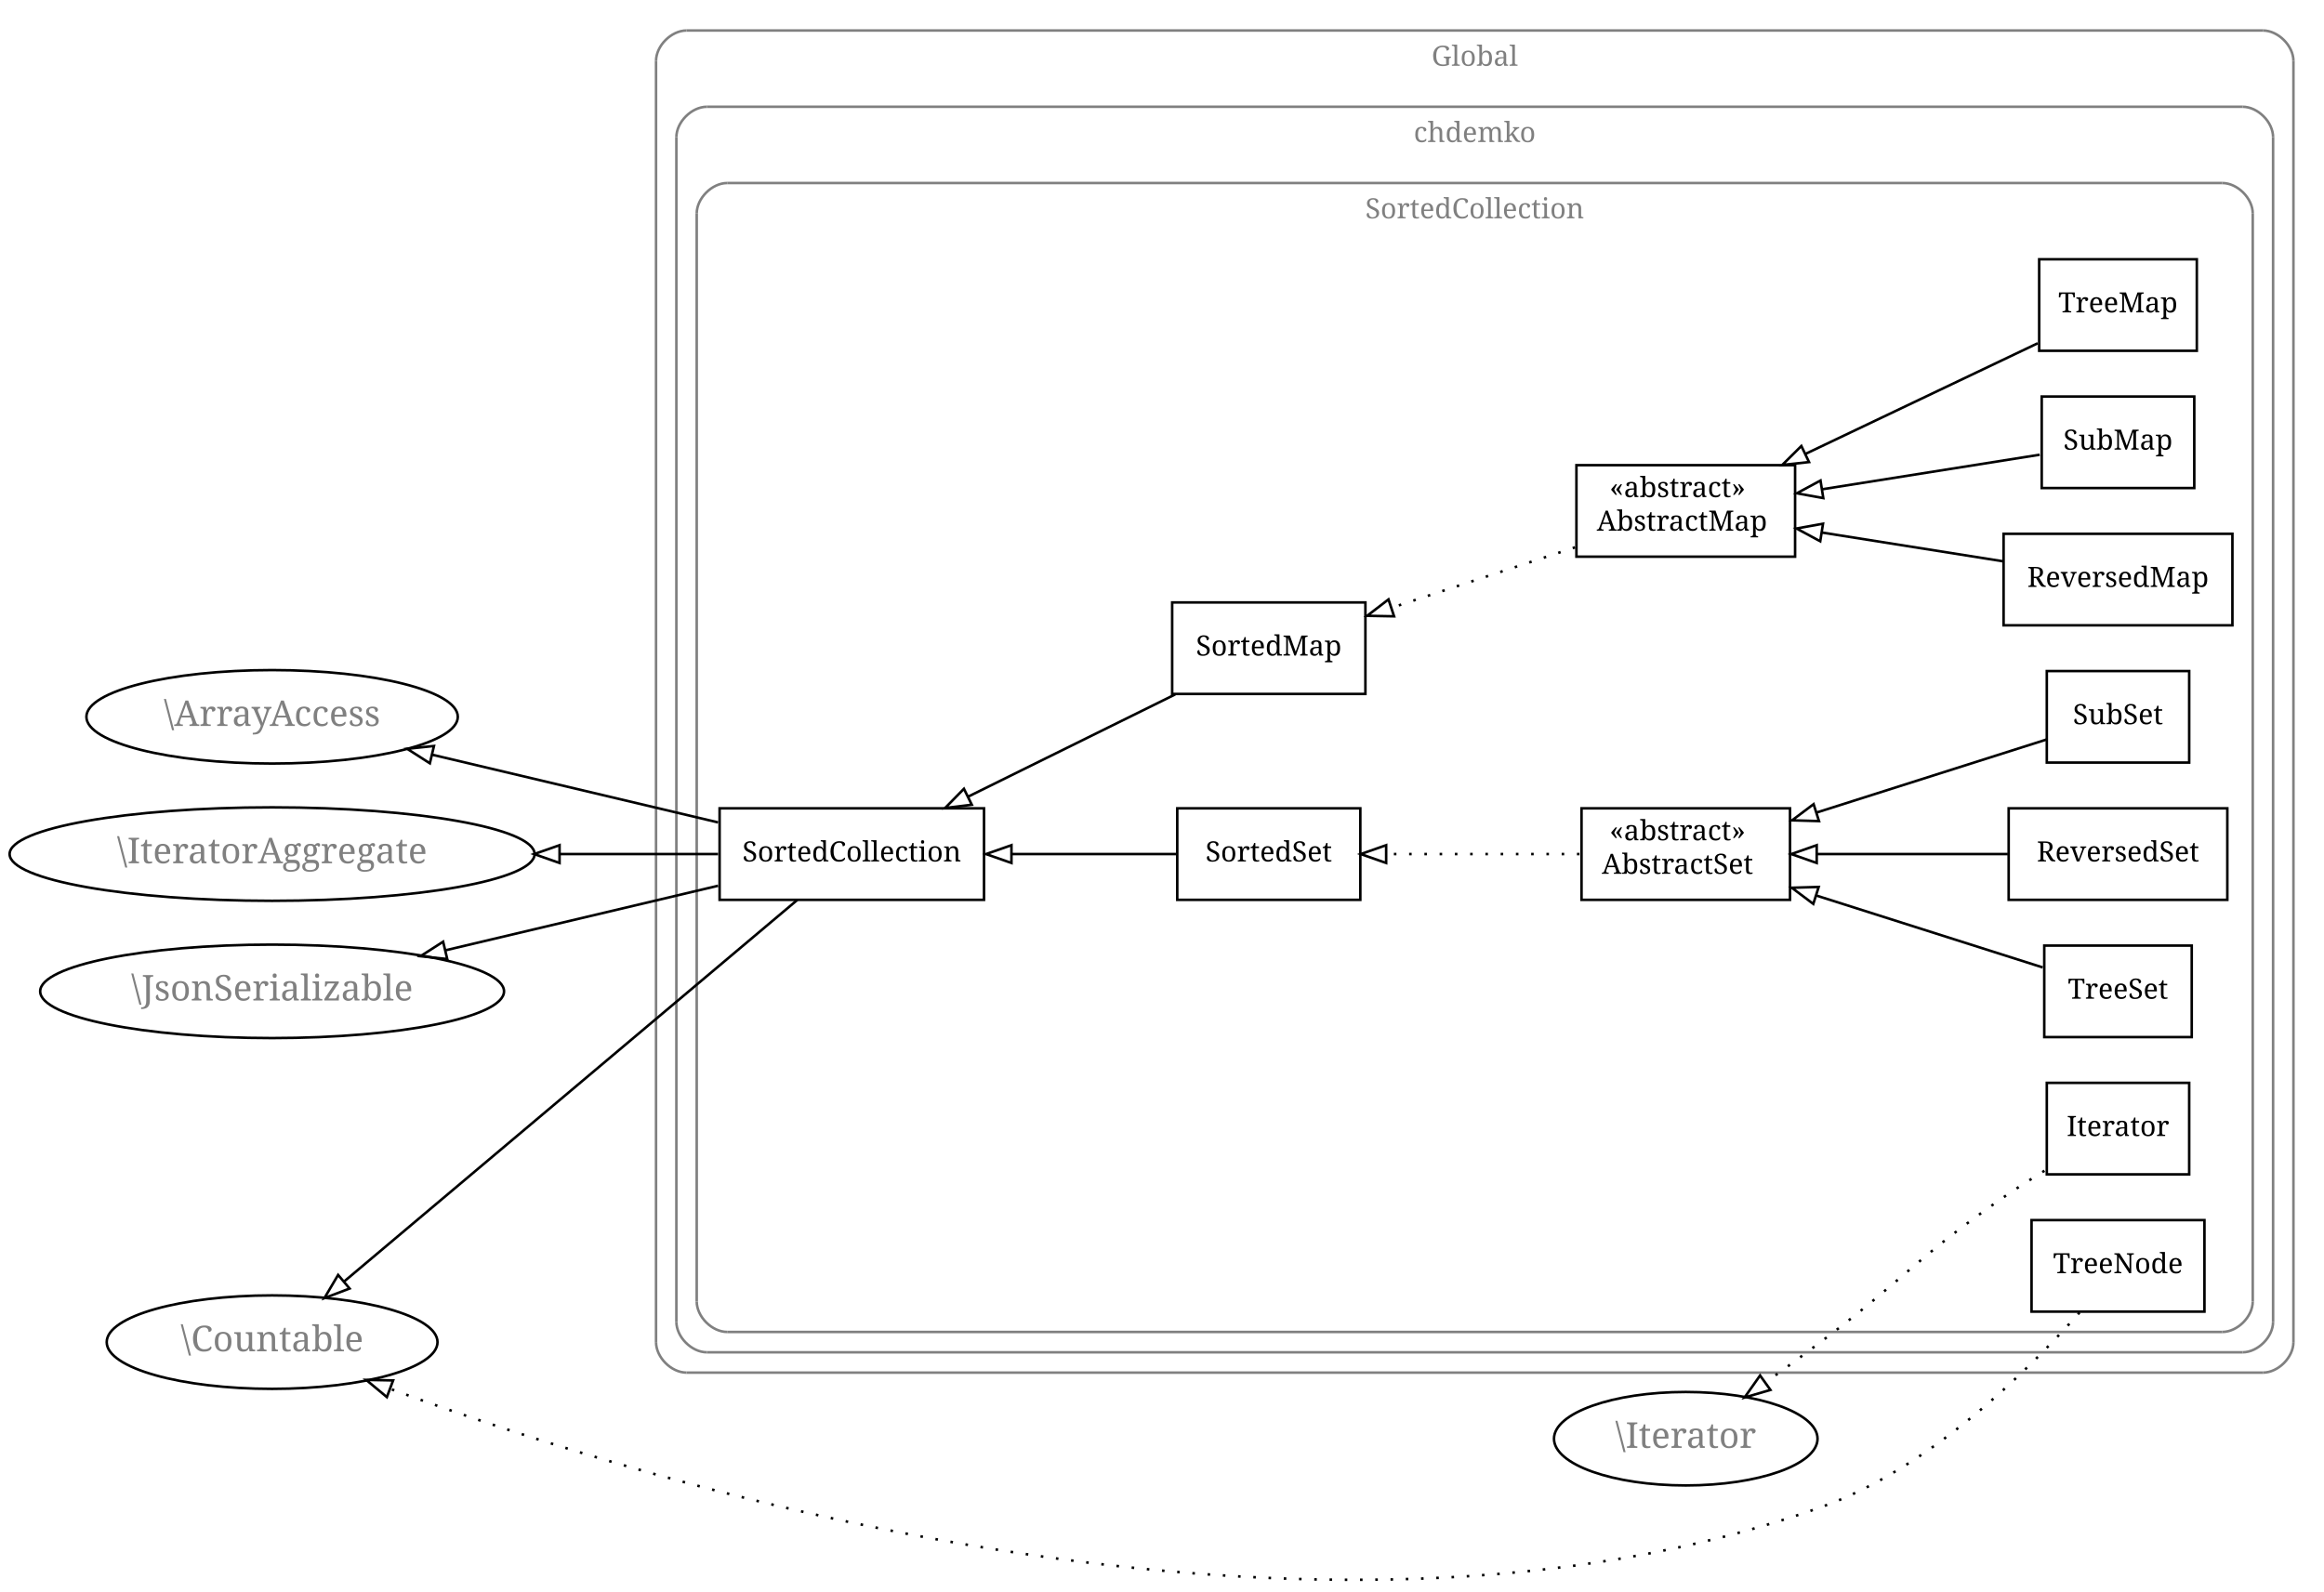
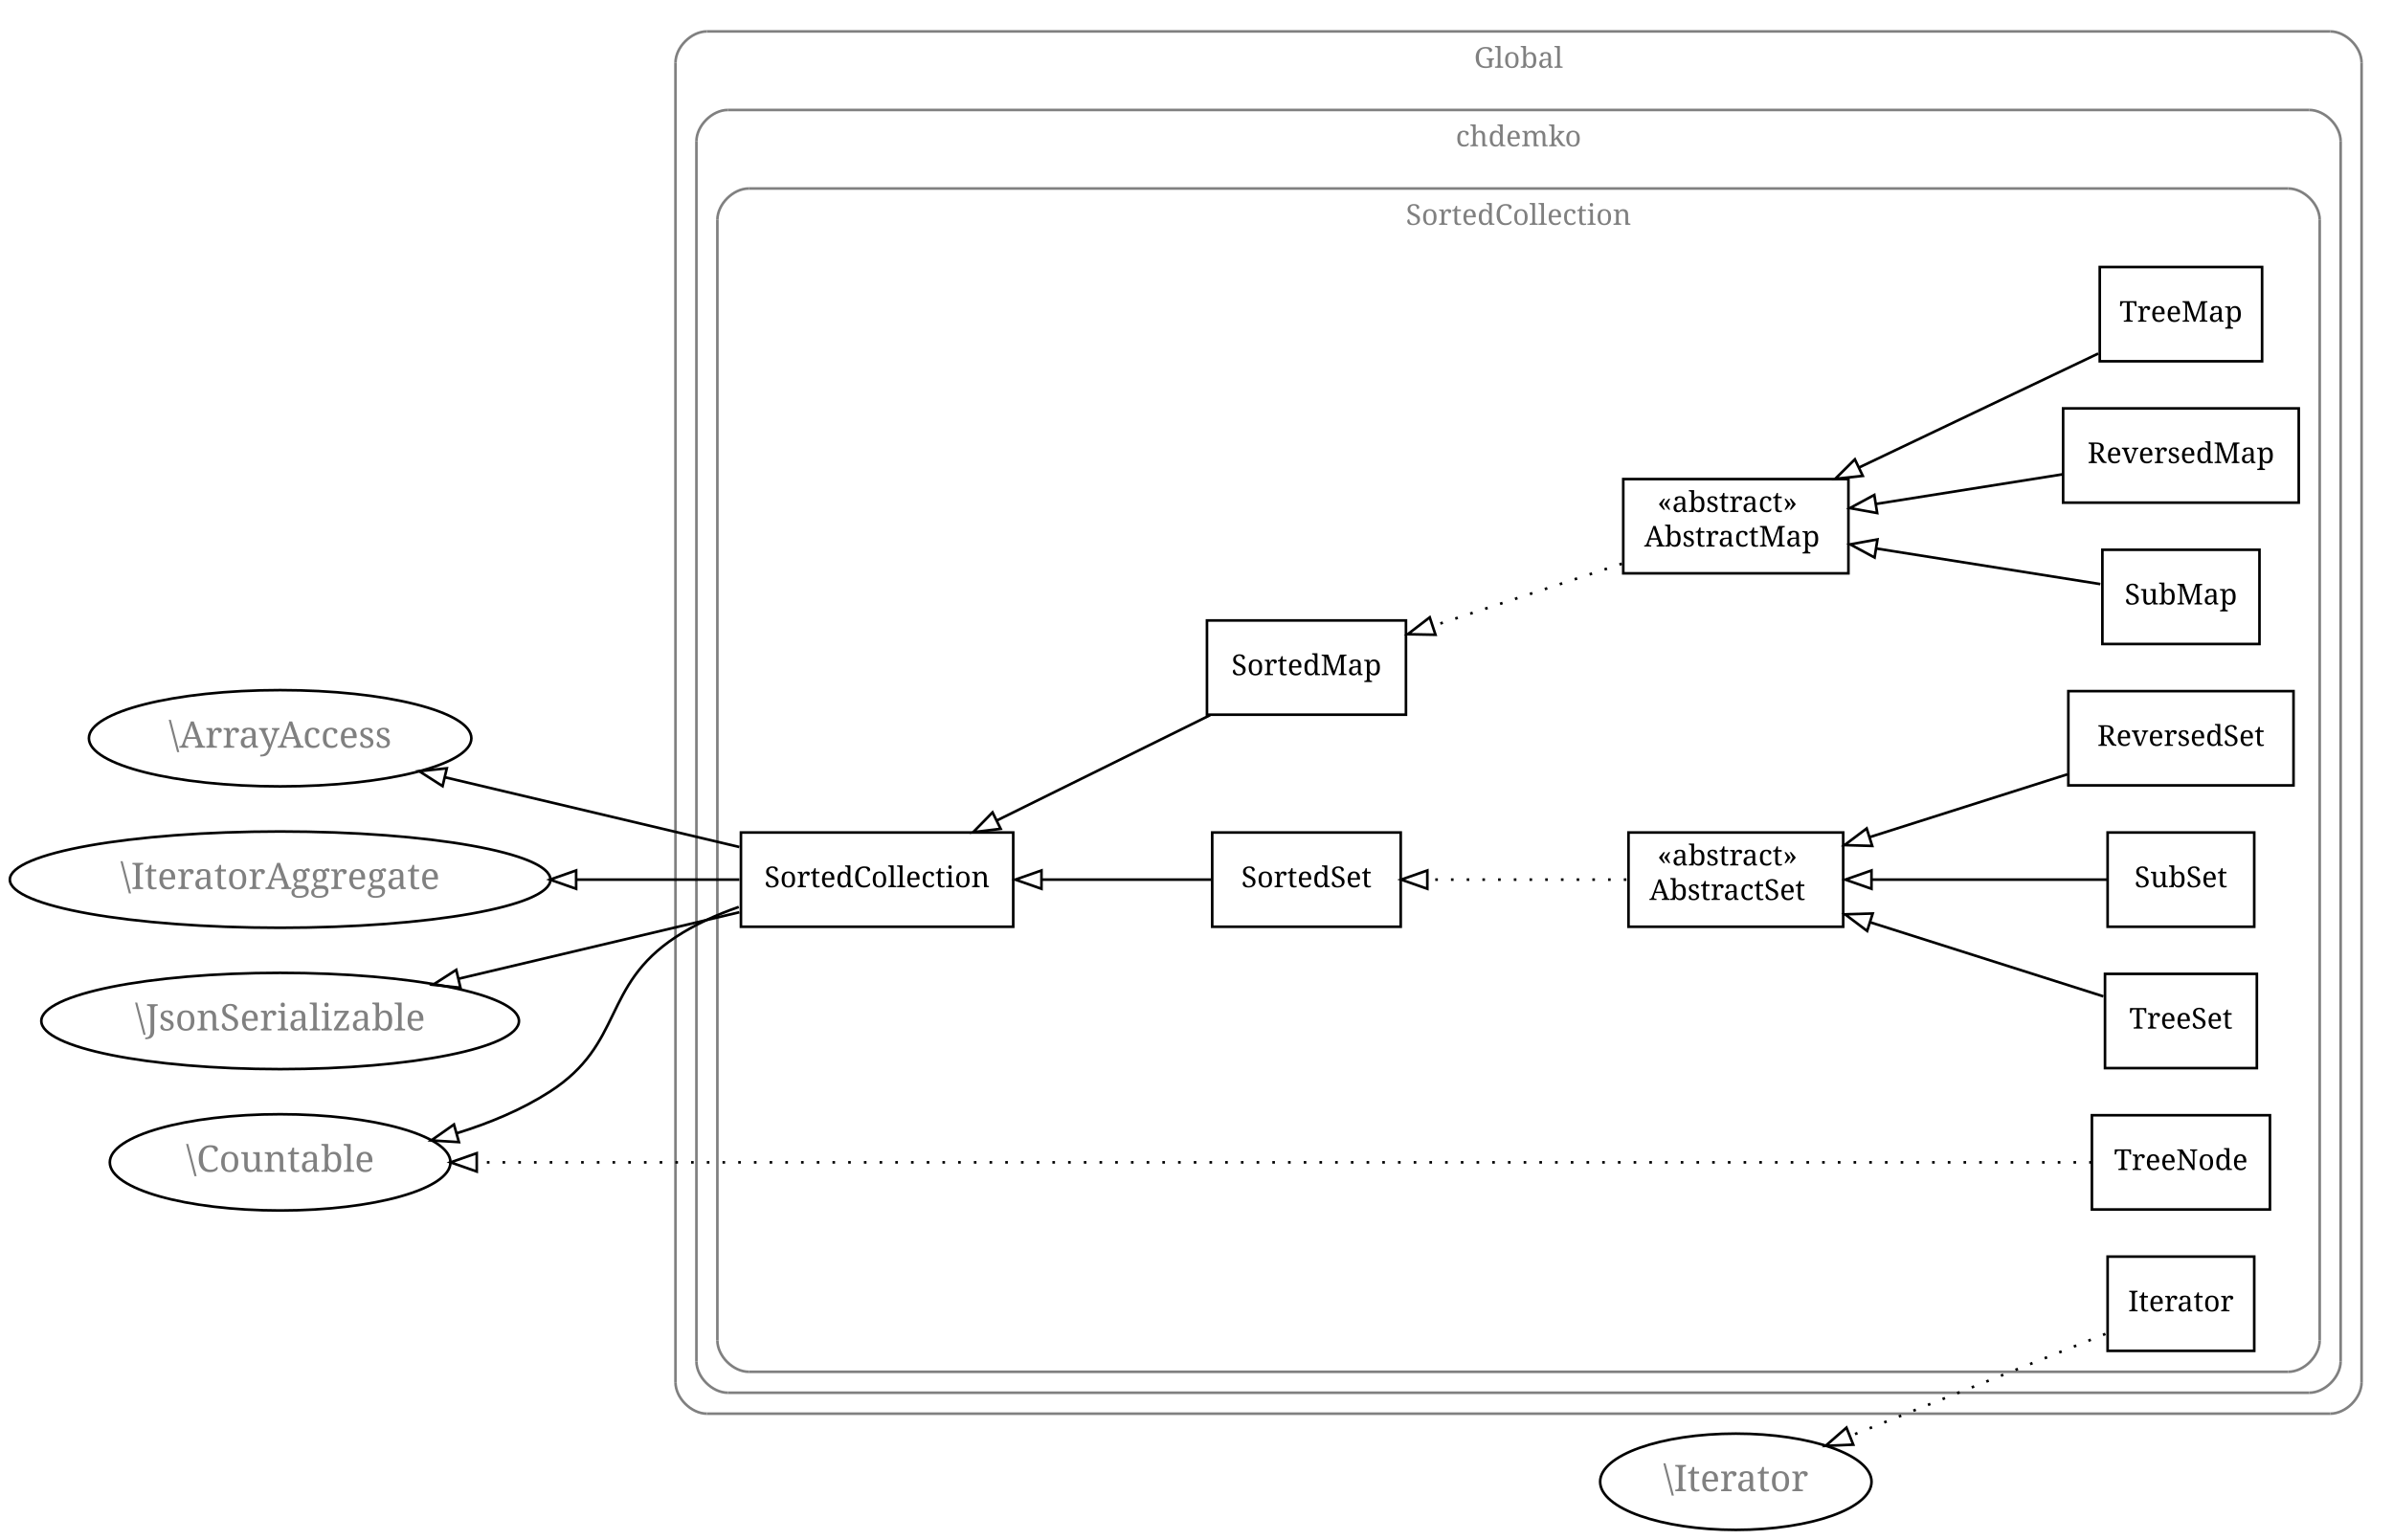
- <svg xmlns="http://www.w3.org/2000/svg" width="914pt" height="626pt" viewBox="0.00 0.00 914.00 626.03">
-   <g id="graph1" class="graph" transform="scale(1 1) rotate(0) translate(4 622.034)">
-     <polygon fill="white" stroke="white" points="-4,5 -4,-622.034 911,-622.034 911,5 -4,5" />
+ <svg xmlns="http://www.w3.org/2000/svg" width="914pt" height="588pt" viewBox="0.00 0.00 914.00 588.00">
+   <g id="graph1" class="graph" transform="scale(1 1) rotate(0) translate(4 584)">
+     <polygon fill="white" stroke="white" points="-4,5 -4,-584 911,-584 911,5 -4,5" />
    <g id="graph2" class="cluster">
-       <polyline fill="none" stroke="gray" points="266,-82.034 886,-82.034 " />
-       <path fill="none" stroke="gray" d="M886,-82.034C892,-82.034 898,-88.034 898,-94.034" />
-       <polyline fill="none" stroke="gray" points="898,-94.034 898,-598.034 " />
-       <path fill="none" stroke="gray" d="M898,-598.034C898,-604.034 892,-610.034 886,-610.034" />
-       <polyline fill="none" stroke="gray" points="886,-610.034 266,-610.034 " />
-       <path fill="none" stroke="gray" d="M266,-610.034C260,-610.034 254,-604.034 254,-598.034" />
-       <polyline fill="none" stroke="gray" points="254,-598.034 254,-94.034 " />
-       <path fill="none" stroke="gray" d="M254,-94.034C254,-88.034 260,-82.034 266,-82.034" />
-       <text text-anchor="middle" x="576" y="-596.134" font-family="Times Roman,serif" font-size="11.00" fill="gray">Global</text>
+       <polyline fill="none" stroke="gray" points="266,-44 886,-44 " />
+       <path fill="none" stroke="gray" d="M886,-44C892,-44 898,-50 898,-56" />
+       <polyline fill="none" stroke="gray" points="898,-56 898,-560 " />
+       <path fill="none" stroke="gray" d="M898,-560C898,-566 892,-572 886,-572" />
+       <polyline fill="none" stroke="gray" points="886,-572 266,-572 " />
+       <path fill="none" stroke="gray" d="M266,-572C260,-572 254,-566 254,-560" />
+       <polyline fill="none" stroke="gray" points="254,-560 254,-56 " />
+       <path fill="none" stroke="gray" d="M254,-56C254,-50 260,-44 266,-44" />
+       <text text-anchor="middle" x="576" y="-558.1" font-family="Times Roman,serif" font-size="11.00" fill="gray">Global</text>
    </g>
    <g id="graph3" class="cluster">
-       <polyline fill="none" stroke="gray" points="274,-90.034 878,-90.034 " />
-       <path fill="none" stroke="gray" d="M878,-90.034C884,-90.034 890,-96.034 890,-102.034" />
-       <polyline fill="none" stroke="gray" points="890,-102.034 890,-568.034 " />
-       <path fill="none" stroke="gray" d="M890,-568.034C890,-574.034 884,-580.034 878,-580.034" />
-       <polyline fill="none" stroke="gray" points="878,-580.034 274,-580.034 " />
-       <path fill="none" stroke="gray" d="M274,-580.034C268,-580.034 262,-574.034 262,-568.034" />
-       <polyline fill="none" stroke="gray" points="262,-568.034 262,-102.034 " />
-       <path fill="none" stroke="gray" d="M262,-102.034C262,-96.034 268,-90.034 274,-90.034" />
-       <text text-anchor="middle" x="576" y="-566.134" font-family="Times Roman,serif" font-size="11.00" fill="gray">chdemko</text>
+       <polyline fill="none" stroke="gray" points="274,-52 878,-52 " />
+       <path fill="none" stroke="gray" d="M878,-52C884,-52 890,-58 890,-64" />
+       <polyline fill="none" stroke="gray" points="890,-64 890,-530 " />
+       <path fill="none" stroke="gray" d="M890,-530C890,-536 884,-542 878,-542" />
+       <polyline fill="none" stroke="gray" points="878,-542 274,-542 " />
+       <path fill="none" stroke="gray" d="M274,-542C268,-542 262,-536 262,-530" />
+       <polyline fill="none" stroke="gray" points="262,-530 262,-64 " />
+       <path fill="none" stroke="gray" d="M262,-64C262,-58 268,-52 274,-52" />
+       <text text-anchor="middle" x="576" y="-528.1" font-family="Times Roman,serif" font-size="11.00" fill="gray">chdemko</text>
    </g>
    <g id="graph4" class="cluster">
-       <polyline fill="none" stroke="gray" points="282,-98.034 870,-98.034 " />
-       <path fill="none" stroke="gray" d="M870,-98.034C876,-98.034 882,-104.034 882,-110.034" />
-       <polyline fill="none" stroke="gray" points="882,-110.034 882,-538.034 " />
-       <path fill="none" stroke="gray" d="M882,-538.034C882,-544.034 876,-550.034 870,-550.034" />
-       <polyline fill="none" stroke="gray" points="870,-550.034 282,-550.034 " />
-       <path fill="none" stroke="gray" d="M282,-550.034C276,-550.034 270,-544.034 270,-538.034" />
-       <polyline fill="none" stroke="gray" points="270,-538.034 270,-110.034 " />
-       <path fill="none" stroke="gray" d="M270,-110.034C270,-104.034 276,-98.034 282,-98.034" />
-       <text text-anchor="middle" x="576" y="-536.134" font-family="Times Roman,serif" font-size="11.00" fill="gray">SortedCollection</text>
+       <polyline fill="none" stroke="gray" points="282,-60 870,-60 " />
+       <path fill="none" stroke="gray" d="M870,-60C876,-60 882,-66 882,-72" />
+       <polyline fill="none" stroke="gray" points="882,-72 882,-500 " />
+       <path fill="none" stroke="gray" d="M882,-500C882,-506 876,-512 870,-512" />
+       <polyline fill="none" stroke="gray" points="870,-512 282,-512 " />
+       <path fill="none" stroke="gray" d="M282,-512C276,-512 270,-506 270,-500" />
+       <polyline fill="none" stroke="gray" points="270,-500 270,-72 " />
+       <path fill="none" stroke="gray" d="M270,-72C270,-66 276,-60 282,-60" />
+       <text text-anchor="middle" x="576" y="-498.1" font-family="Times Roman,serif" font-size="11.00" fill="gray">SortedCollection</text>
    </g>
    <g id="node4" class="node">
-       <polygon fill="none" stroke="black" points="860,-520.034 798,-520.034 798,-484.034 860,-484.034 860,-520.034" />
-       <text text-anchor="middle" x="829" y="-499.134" font-family="Times Roman,serif" font-size="11.00">TreeMap</text>
+       <polygon fill="none" stroke="black" points="700,-266 618,-266 618,-230 700,-230 700,-266" />
+       <text text-anchor="start" x="629" y="-253.433" font-family="Times Roman,serif" font-size="11.00">«abstract»</text>
+       <text text-anchor="start" x="626" y="-240.233" font-family="Times Roman,serif" font-size="11.00">AbstractSet</text>
+     </g>
+     <g id="node15" class="node">
+       <polygon fill="none" stroke="black" points="531,-266 459,-266 459,-230 531,-230 531,-266" />
+       <text text-anchor="middle" x="495" y="-245.1" font-family="Times Roman,serif" font-size="11.00">SortedSet</text>
+     </g>
+     <g id="edge5" class="edge">
+       <path fill="none" stroke="black" stroke-dasharray="1,5" d="M617.192,-248C594.045,-248 565.221,-248 541.383,-248" />
+       <polygon fill="none" stroke="black" points="541.162,-244.5 531.162,-248 541.162,-251.5 541.162,-244.5" />
+     </g>
+     <g id="node5" class="node">
+       <polygon fill="none" stroke="black" points="860,-482 798,-482 798,-446 860,-446 860,-482" />
+       <text text-anchor="middle" x="829" y="-461.1" font-family="Times Roman,serif" font-size="11.00">TreeMap</text>
+     </g>
+     <g id="node6" class="node">
+       <polygon fill="none" stroke="black" points="702,-401 616,-401 616,-365 702,-365 702,-401" />
+       <text text-anchor="start" x="629" y="-388.433" font-family="Times Roman,serif" font-size="11.00">«abstract»</text>
+       <text text-anchor="start" x="624" y="-375.233" font-family="Times Roman,serif" font-size="11.00">AbstractMap</text>
+     </g>
+     <g id="edge7" class="edge">
+       <path fill="none" stroke="black" d="M797.423,-448.954C771.776,-436.735 735.218,-419.315 706.111,-405.447" />
+       <polygon fill="none" stroke="black" points="707.479,-402.222 696.946,-401.08 704.468,-408.541 707.479,-402.222" />
+     </g>
+     <g id="node16" class="node">
+       <polygon fill="none" stroke="black" points="533,-347 457,-347 457,-311 533,-311 533,-347" />
+       <text text-anchor="middle" x="495" y="-326.1" font-family="Times Roman,serif" font-size="11.00">SortedMap</text>
+     </g>
+     <g id="edge9" class="edge">
+       <path fill="none" stroke="black" stroke-dasharray="1,5" d="M615.482,-368.671C593.229,-361.344 566.086,-352.407 543.201,-344.871" />
+       <polygon fill="none" stroke="black" points="544.274,-341.539 533.681,-341.736 542.084,-348.188 544.274,-341.539" />
+     </g>
+     <g id="node7" class="node">
+       <polygon fill="none" stroke="black" points="863,-158 795,-158 795,-122 863,-122 863,-158" />
+       <text text-anchor="middle" x="829" y="-137.1" font-family="Times Roman,serif" font-size="11.00">TreeNode</text>
+     </g>
+     <g id="node21" class="node">
+       <ellipse fill="none" stroke="black" cx="103" cy="-140" rx="65.054" ry="18.385" />
+       <text text-anchor="middle" x="103" y="-136.4" font-family="Times Roman,serif" font-size="14.00" fill="gray">\Countable</text>
+     </g>
+     <g id="edge11" class="edge">
+       <path fill="none" stroke="black" stroke-dasharray="1,5" d="M794.957,-140C684.45,-140 333.941,-140 178.492,-140" />
+       <polygon fill="none" stroke="black" points="178.091,-136.5 168.091,-140 178.091,-143.5 178.091,-136.5" />
+     </g>
+     <g id="node8" class="node">
+       <polygon fill="none" stroke="black" points="872,-320 786,-320 786,-284 872,-284 872,-320" />
+       <text text-anchor="middle" x="829" y="-299.1" font-family="Times Roman,serif" font-size="11.00">ReversedSet</text>
+     </g>
+     <g id="edge13" class="edge">
+       <path fill="none" stroke="black" d="M785.662,-288.234C762.664,-280.928 734.259,-271.906 710.181,-264.257" />
+       <polygon fill="none" stroke="black" points="711.09,-260.874 700.5,-261.182 708.971,-267.546 711.09,-260.874" />
    </g>
    <g id="node9" class="node">
-       <polygon fill="none" stroke="black" points="702,-439.034 616,-439.034 616,-403.034 702,-403.034 702,-439.034" />
-       <text text-anchor="start" x="629" y="-426.468" font-family="Times Roman,serif" font-size="11.00">«abstract»</text>
-       <text text-anchor="start" x="624" y="-413.268" font-family="Times Roman,serif" font-size="11.00">AbstractMap</text>
+       <polygon fill="none" stroke="black" points="857,-104 801,-104 801,-68 857,-68 857,-104" />
+       <text text-anchor="middle" x="829" y="-83.1" font-family="Times Roman,serif" font-size="11.00">Iterator</text>
    </g>
-     <g id="edge5" class="edge">
-       <path fill="none" stroke="black" d="M797.423,-486.989C771.776,-474.769 735.218,-457.35 706.111,-443.481" />
-       <polygon fill="none" stroke="black" points="707.479,-440.256 696.946,-439.114 704.468,-446.576 707.479,-440.256" />
+     <g id="node24" class="node">
+       <ellipse fill="none" stroke="black" cx="659" cy="-18" rx="51.828" ry="18.385" />
+       <text text-anchor="middle" x="659" y="-14.4" font-family="Times Roman,serif" font-size="14.00" fill="gray">\Iterator</text>
    </g>
-     <g id="node5" class="node">
-       <polygon fill="none" stroke="black" points="859,-466.034 799,-466.034 799,-430.034 859,-430.034 859,-466.034" />
-       <text text-anchor="middle" x="829" y="-445.134" font-family="Times Roman,serif" font-size="11.00">SubMap</text>
+     <g id="edge15" class="edge">
+       <path fill="none" stroke="black" stroke-dasharray="1,5" d="M800.162,-74.465C773.492,-63.797 733.472,-47.789 702.846,-35.538" />
+       <polygon fill="none" stroke="black" points="703.846,-32.169 693.261,-31.705 701.246,-38.668 703.846,-32.169" />
    </g>
-     <g id="edge7" class="edge">
-       <path fill="none" stroke="black" d="M798.214,-443.145C774.439,-439.369 740.951,-434.05 712.778,-429.575" />
-       <polygon fill="none" stroke="black" points="713.091,-426.081 702.666,-427.969 711.993,-432.995 713.091,-426.081" />
+     <g id="node10" class="node">
+       <polygon fill="none" stroke="black" points="874,-428 784,-428 784,-392 874,-392 874,-428" />
+       <text text-anchor="middle" x="829" y="-407.1" font-family="Times Roman,serif" font-size="11.00">ReversedMap</text>
    </g>
-     <g id="node6" class="node">
-       <polygon fill="none" stroke="black" points="857,-196.034 801,-196.034 801,-160.034 857,-160.034 857,-196.034" />
-       <text text-anchor="middle" x="829" y="-175.134" font-family="Times Roman,serif" font-size="11.00">Iterator</text>
-     </g>
-     <g id="node20" class="node">
-       <ellipse fill="none" stroke="black" cx="659" cy="-56.034" rx="51.828" ry="18.385" />
-       <text text-anchor="middle" x="659" y="-52.434" font-family="Times Roman,serif" font-size="14.00" fill="gray">\Iterator</text>
-     </g>
-     <g id="edge9" class="edge">
-       <path fill="none" stroke="black" stroke-dasharray="1,5" d="M800.083,-161.439C794.659,-158.115 789.096,-154.558 784,-151.034 750.431,-127.82 744.594,-118.599 712,-94.034 705.046,-88.793 697.487,-83.272 690.314,-78.112" />
-       <polygon fill="none" stroke="black" points="692.301,-75.229 682.131,-72.258 688.228,-80.922 692.301,-75.229" />
-     </g>
-     <g id="node7" class="node">
-       <polygon fill="none" stroke="black" points="874,-412.034 784,-412.034 784,-376.034 874,-376.034 874,-412.034" />
-       <text text-anchor="middle" x="829" y="-391.134" font-family="Times Roman,serif" font-size="11.00">ReversedMap</text>
-     </g>
-     <g id="edge11" class="edge">
-       <path fill="none" stroke="black" d="M783.889,-401.199C761.954,-404.683 735.435,-408.895 712.486,-412.539" />
-       <polygon fill="none" stroke="black" points="711.886,-409.091 702.558,-414.116 712.984,-416.004 711.886,-409.091" />
-     </g>
-     <g id="node8" class="node">
-       <polygon fill="none" stroke="black" points="857,-358.034 801,-358.034 801,-322.034 857,-322.034 857,-358.034" />
-       <text text-anchor="middle" x="829" y="-337.134" font-family="Times Roman,serif" font-size="11.00">SubSet</text>
+     <g id="edge17" class="edge">
+       <path fill="none" stroke="black" d="M783.889,-402.835C761.954,-399.351 735.435,-395.14 712.486,-391.495" />
+       <polygon fill="none" stroke="black" points="712.984,-388.03 702.558,-389.918 711.886,-394.943 712.984,-388.03" />
    </g>
    <g id="node11" class="node">
-       <polygon fill="none" stroke="black" points="700,-304.034 618,-304.034 618,-268.034 700,-268.034 700,-304.034" />
-       <text text-anchor="start" x="629" y="-291.468" font-family="Times Roman,serif" font-size="11.00">«abstract»</text>
-       <text text-anchor="start" x="626" y="-278.268" font-family="Times Roman,serif" font-size="11.00">AbstractSet</text>
+       <polygon fill="none" stroke="black" points="857,-266 801,-266 801,-230 857,-230 857,-266" />
+       <text text-anchor="middle" x="829" y="-245.1" font-family="Times Roman,serif" font-size="11.00">SubSet</text>
    </g>
-     <g id="edge13" class="edge">
-       <path fill="none" stroke="black" d="M800.928,-331.117C776.442,-323.339 740.29,-311.856 710.602,-302.425" />
-       <polygon fill="none" stroke="black" points="711.398,-299.006 700.808,-299.314 709.279,-305.678 711.398,-299.006" />
+     <g id="edge19" class="edge">
+       <path fill="none" stroke="black" d="M800.928,-248C776.548,-248 740.604,-248 710.99,-248" />
+       <polygon fill="none" stroke="black" points="710.808,-244.5 700.808,-248 710.808,-251.5 710.808,-244.5" />
    </g>
-     <g id="node15" class="node">
-       <polygon fill="none" stroke="black" points="533,-385.034 457,-385.034 457,-349.034 533,-349.034 533,-385.034" />
-       <text text-anchor="middle" x="495" y="-364.134" font-family="Times Roman,serif" font-size="11.00">SortedMap</text>
+     <g id="node12" class="node">
+       <polygon fill="none" stroke="black" points="859,-374 799,-374 799,-338 859,-338 859,-374" />
+       <text text-anchor="middle" x="829" y="-353.1" font-family="Times Roman,serif" font-size="11.00">SubMap</text>
    </g>
-     <g id="edge15" class="edge">
-       <path fill="none" stroke="black" stroke-dasharray="1,5" d="M615.482,-406.705C593.229,-399.378 566.086,-390.441 543.201,-382.905" />
-       <polygon fill="none" stroke="black" points="544.274,-379.574 533.681,-379.771 542.084,-386.223 544.274,-379.574" />
+     <g id="edge21" class="edge">
+       <path fill="none" stroke="black" d="M798.214,-360.889C774.439,-364.666 740.951,-369.984 712.778,-374.459" />
+       <polygon fill="none" stroke="black" points="711.993,-371.039 702.666,-376.065 713.091,-377.953 711.993,-371.039" />
    </g>
-     <g id="node10" class="node">
-       <polygon fill="none" stroke="black" points="863,-142.034 795,-142.034 795,-106.034 863,-106.034 863,-142.034" />
-       <text text-anchor="middle" x="829" y="-121.134" font-family="Times Roman,serif" font-size="11.00">TreeNode</text>
+     <g id="node13" class="node">
+       <polygon fill="none" stroke="black" points="858,-212 800,-212 800,-176 858,-176 858,-212" />
+       <text text-anchor="middle" x="829" y="-191.1" font-family="Times Roman,serif" font-size="11.00">TreeSet</text>
    </g>
-     <g id="node25" class="node">
-       <ellipse fill="none" stroke="black" cx="103" cy="-94.034" rx="65.054" ry="18.385" />
-       <text text-anchor="middle" x="103" y="-90.434" font-family="Times Roman,serif" font-size="14.00" fill="gray">\Countable</text>
-     </g>
-     <g id="edge17" class="edge">
-       <path fill="none" stroke="black" stroke-dasharray="1,5" d="M813.884,-105.724C793.538,-82.676 754.906,-44.26 712,-29.034 512.024,41.929 253.747,-37.245 149.588,-75.603" />
-       <polygon fill="none" stroke="black" points="148.142,-72.406 139.996,-79.181 150.589,-78.965 148.142,-72.406" />
+     <g id="edge23" class="edge">
+       <path fill="none" stroke="black" d="M799.388,-203.406C774.859,-211.198 739.43,-222.452 710.301,-231.704" />
+       <polygon fill="none" stroke="black" points="709.16,-228.394 700.689,-234.758 711.279,-235.066 709.16,-228.394" />
    </g>
    <g id="node14" class="node">
-       <polygon fill="none" stroke="black" points="531,-304.034 459,-304.034 459,-268.034 531,-268.034 531,-304.034" />
-       <text text-anchor="middle" x="495" y="-283.134" font-family="Times Roman,serif" font-size="11.00">SortedSet</text>
+       <polygon fill="none" stroke="black" points="383,-266 279,-266 279,-230 383,-230 383,-266" />
+       <text text-anchor="middle" x="331" y="-245.1" font-family="Times Roman,serif" font-size="11.00">SortedCollection</text>
    </g>
-     <g id="edge19" class="edge">
-       <path fill="none" stroke="black" stroke-dasharray="1,5" d="M617.192,-286.034C594.045,-286.034 565.221,-286.034 541.383,-286.034" />
-       <polygon fill="none" stroke="black" points="541.162,-282.534 531.162,-286.034 541.162,-289.534 541.162,-282.534" />
+     <g id="edge27" class="edge">
+       <path fill="none" stroke="black" d="M278.162,-237.564C269.688,-234.604 261.312,-230.823 254,-226 225.781,-207.388 234.421,-185.302 206,-167 195.33,-160.129 182.976,-155.002 170.609,-151.177" />
+       <polygon fill="none" stroke="black" points="171.294,-147.734 160.719,-148.38 169.389,-154.47 171.294,-147.734" />
    </g>
-     <g id="node12" class="node">
-       <polygon fill="none" stroke="black" points="872,-304.034 786,-304.034 786,-268.034 872,-268.034 872,-304.034" />
-       <text text-anchor="middle" x="829" y="-283.134" font-family="Times Roman,serif" font-size="11.00">ReversedSet</text>
-     </g>
-     <g id="edge21" class="edge">
-       <path fill="none" stroke="black" d="M785.662,-286.034C762.766,-286.034 734.511,-286.034 710.502,-286.034" />
-       <polygon fill="none" stroke="black" points="710.5,-282.534 700.5,-286.034 710.5,-289.534 710.5,-282.534" />
-     </g>
-     <g id="node13" class="node">
-       <polygon fill="none" stroke="black" points="858,-250.034 800,-250.034 800,-214.034 858,-214.034 858,-250.034" />
-       <text text-anchor="middle" x="829" y="-229.134" font-family="Times Roman,serif" font-size="11.00">TreeSet</text>
-     </g>
-     <g id="edge23" class="edge">
-       <path fill="none" stroke="black" d="M799.388,-241.44C774.859,-249.232 739.43,-260.486 710.301,-269.739" />
-       <polygon fill="none" stroke="black" points="709.16,-266.429 700.689,-272.792 711.279,-273.1 709.16,-266.429" />
-     </g>
-     <g id="node16" class="node">
-       <polygon fill="none" stroke="black" points="383,-304.034 279,-304.034 279,-268.034 383,-268.034 383,-304.034" />
-       <text text-anchor="middle" x="331" y="-283.134" font-family="Times Roman,serif" font-size="11.00">SortedCollection</text>
+     <g id="node30" class="node">
+       <ellipse fill="none" stroke="black" cx="103" cy="-302" rx="73.039" ry="18.385" />
+       <text text-anchor="middle" x="103" y="-298.4" font-family="Times Roman,serif" font-size="14.00" fill="gray">\ArrayAccess</text>
    </g>
    <g id="edge25" class="edge">
-       <path fill="none" stroke="black" d="M458.603,-286.034C439.622,-286.034 415.86,-286.034 394.004,-286.034" />
-       <polygon fill="none" stroke="black" points="393.79,-282.534 383.79,-286.034 393.79,-289.534 393.79,-282.534" />
+       <path fill="none" stroke="black" d="M278.406,-260.456C244.867,-268.4 201.222,-278.737 165.859,-287.112" />
+       <polygon fill="none" stroke="black" points="165.043,-283.709 156.119,-289.419 166.657,-290.52 165.043,-283.709" />
    </g>
-     <g id="edge27" class="edge">
-       <path fill="none" stroke="black" d="M458.195,-348.856C434.14,-336.975 402.538,-321.367 376.853,-308.681" />
-       <polygon fill="none" stroke="black" points="378.198,-305.442 367.682,-304.151 375.098,-311.718 378.198,-305.442" />
+     <g id="node33" class="node">
+       <ellipse fill="none" stroke="black" cx="103" cy="-248" rx="103.238" ry="18.385" />
+       <text text-anchor="middle" x="103" y="-244.4" font-family="Times Roman,serif" font-size="14.00" fill="gray">\IteratorAggregate</text>
+     </g>
+     <g id="edge29" class="edge">
+       <path fill="none" stroke="black" d="M278.406,-248C259.703,-248 237.856,-248 216.055,-248" />
+       <polygon fill="none" stroke="black" points="216.054,-244.5 206.054,-248 216.054,-251.5 216.054,-244.5" />
+     </g>
+     <g id="node35" class="node">
+       <ellipse fill="none" stroke="black" cx="103" cy="-194" rx="91.217" ry="18.385" />
+       <text text-anchor="middle" x="103" y="-190.4" font-family="Times Roman,serif" font-size="14.00" fill="gray">\JsonSerializable</text>
    </g>
    <g id="edge31" class="edge">
-       <path fill="none" stroke="black" d="M309.55,-267.971C268.243,-233.186 177.657,-156.903 131.401,-117.951" />
-       <polygon fill="none" stroke="black" points="133.472,-115.119 123.569,-111.355 128.963,-120.474 133.472,-115.119" />
-     </g>
-     <g id="node32" class="node">
-       <ellipse fill="none" stroke="black" cx="103" cy="-340.034" rx="73.039" ry="18.385" />
-       <text text-anchor="middle" x="103" y="-336.434" font-family="Times Roman,serif" font-size="14.00" fill="gray">\ArrayAccess</text>
-     </g>
-     <g id="edge29" class="edge">
-       <path fill="none" stroke="black" d="M278.406,-298.491C244.867,-306.434 201.222,-316.771 165.859,-325.147" />
-       <polygon fill="none" stroke="black" points="165.043,-321.743 156.119,-327.453 166.657,-328.554 165.043,-321.743" />
-     </g>
-     <g id="node35" class="node">
-       <ellipse fill="none" stroke="black" cx="103" cy="-286.034" rx="103.238" ry="18.385" />
-       <text text-anchor="middle" x="103" y="-282.434" font-family="Times Roman,serif" font-size="14.00" fill="gray">\IteratorAggregate</text>
+       <path fill="none" stroke="black" d="M278.406,-235.544C246.567,-228.003 205.619,-218.304 171.296,-210.175" />
+       <polygon fill="none" stroke="black" points="171.877,-206.716 161.34,-207.817 170.264,-213.528 171.877,-206.716" />
    </g>
    <g id="edge33" class="edge">
-       <path fill="none" stroke="black" d="M278.406,-286.034C259.703,-286.034 237.856,-286.034 216.055,-286.034" />
-       <polygon fill="none" stroke="black" points="216.054,-282.534 206.054,-286.034 216.054,-289.534 216.054,-282.534" />
-     </g>
-     <g id="node37" class="node">
-       <ellipse fill="none" stroke="black" cx="103" cy="-232.034" rx="91.217" ry="18.385" />
-       <text text-anchor="middle" x="103" y="-228.434" font-family="Times Roman,serif" font-size="14.00" fill="gray">\JsonSerializable</text>
+       <path fill="none" stroke="black" d="M458.603,-248C439.622,-248 415.86,-248 394.004,-248" />
+       <polygon fill="none" stroke="black" points="393.79,-244.5 383.79,-248 393.79,-251.5 393.79,-244.5" />
    </g>
    <g id="edge35" class="edge">
-       <path fill="none" stroke="black" d="M278.406,-273.578C246.567,-266.037 205.619,-256.339 171.296,-248.209" />
-       <polygon fill="none" stroke="black" points="171.877,-244.75 161.34,-245.852 170.264,-251.562 171.877,-244.75" />
+       <path fill="none" stroke="black" d="M458.195,-310.822C434.14,-298.941 402.538,-283.333 376.853,-270.647" />
+       <polygon fill="none" stroke="black" points="378.198,-267.408 367.682,-266.117 375.098,-273.684 378.198,-267.408" />
    </g>
  </g>
</svg>
